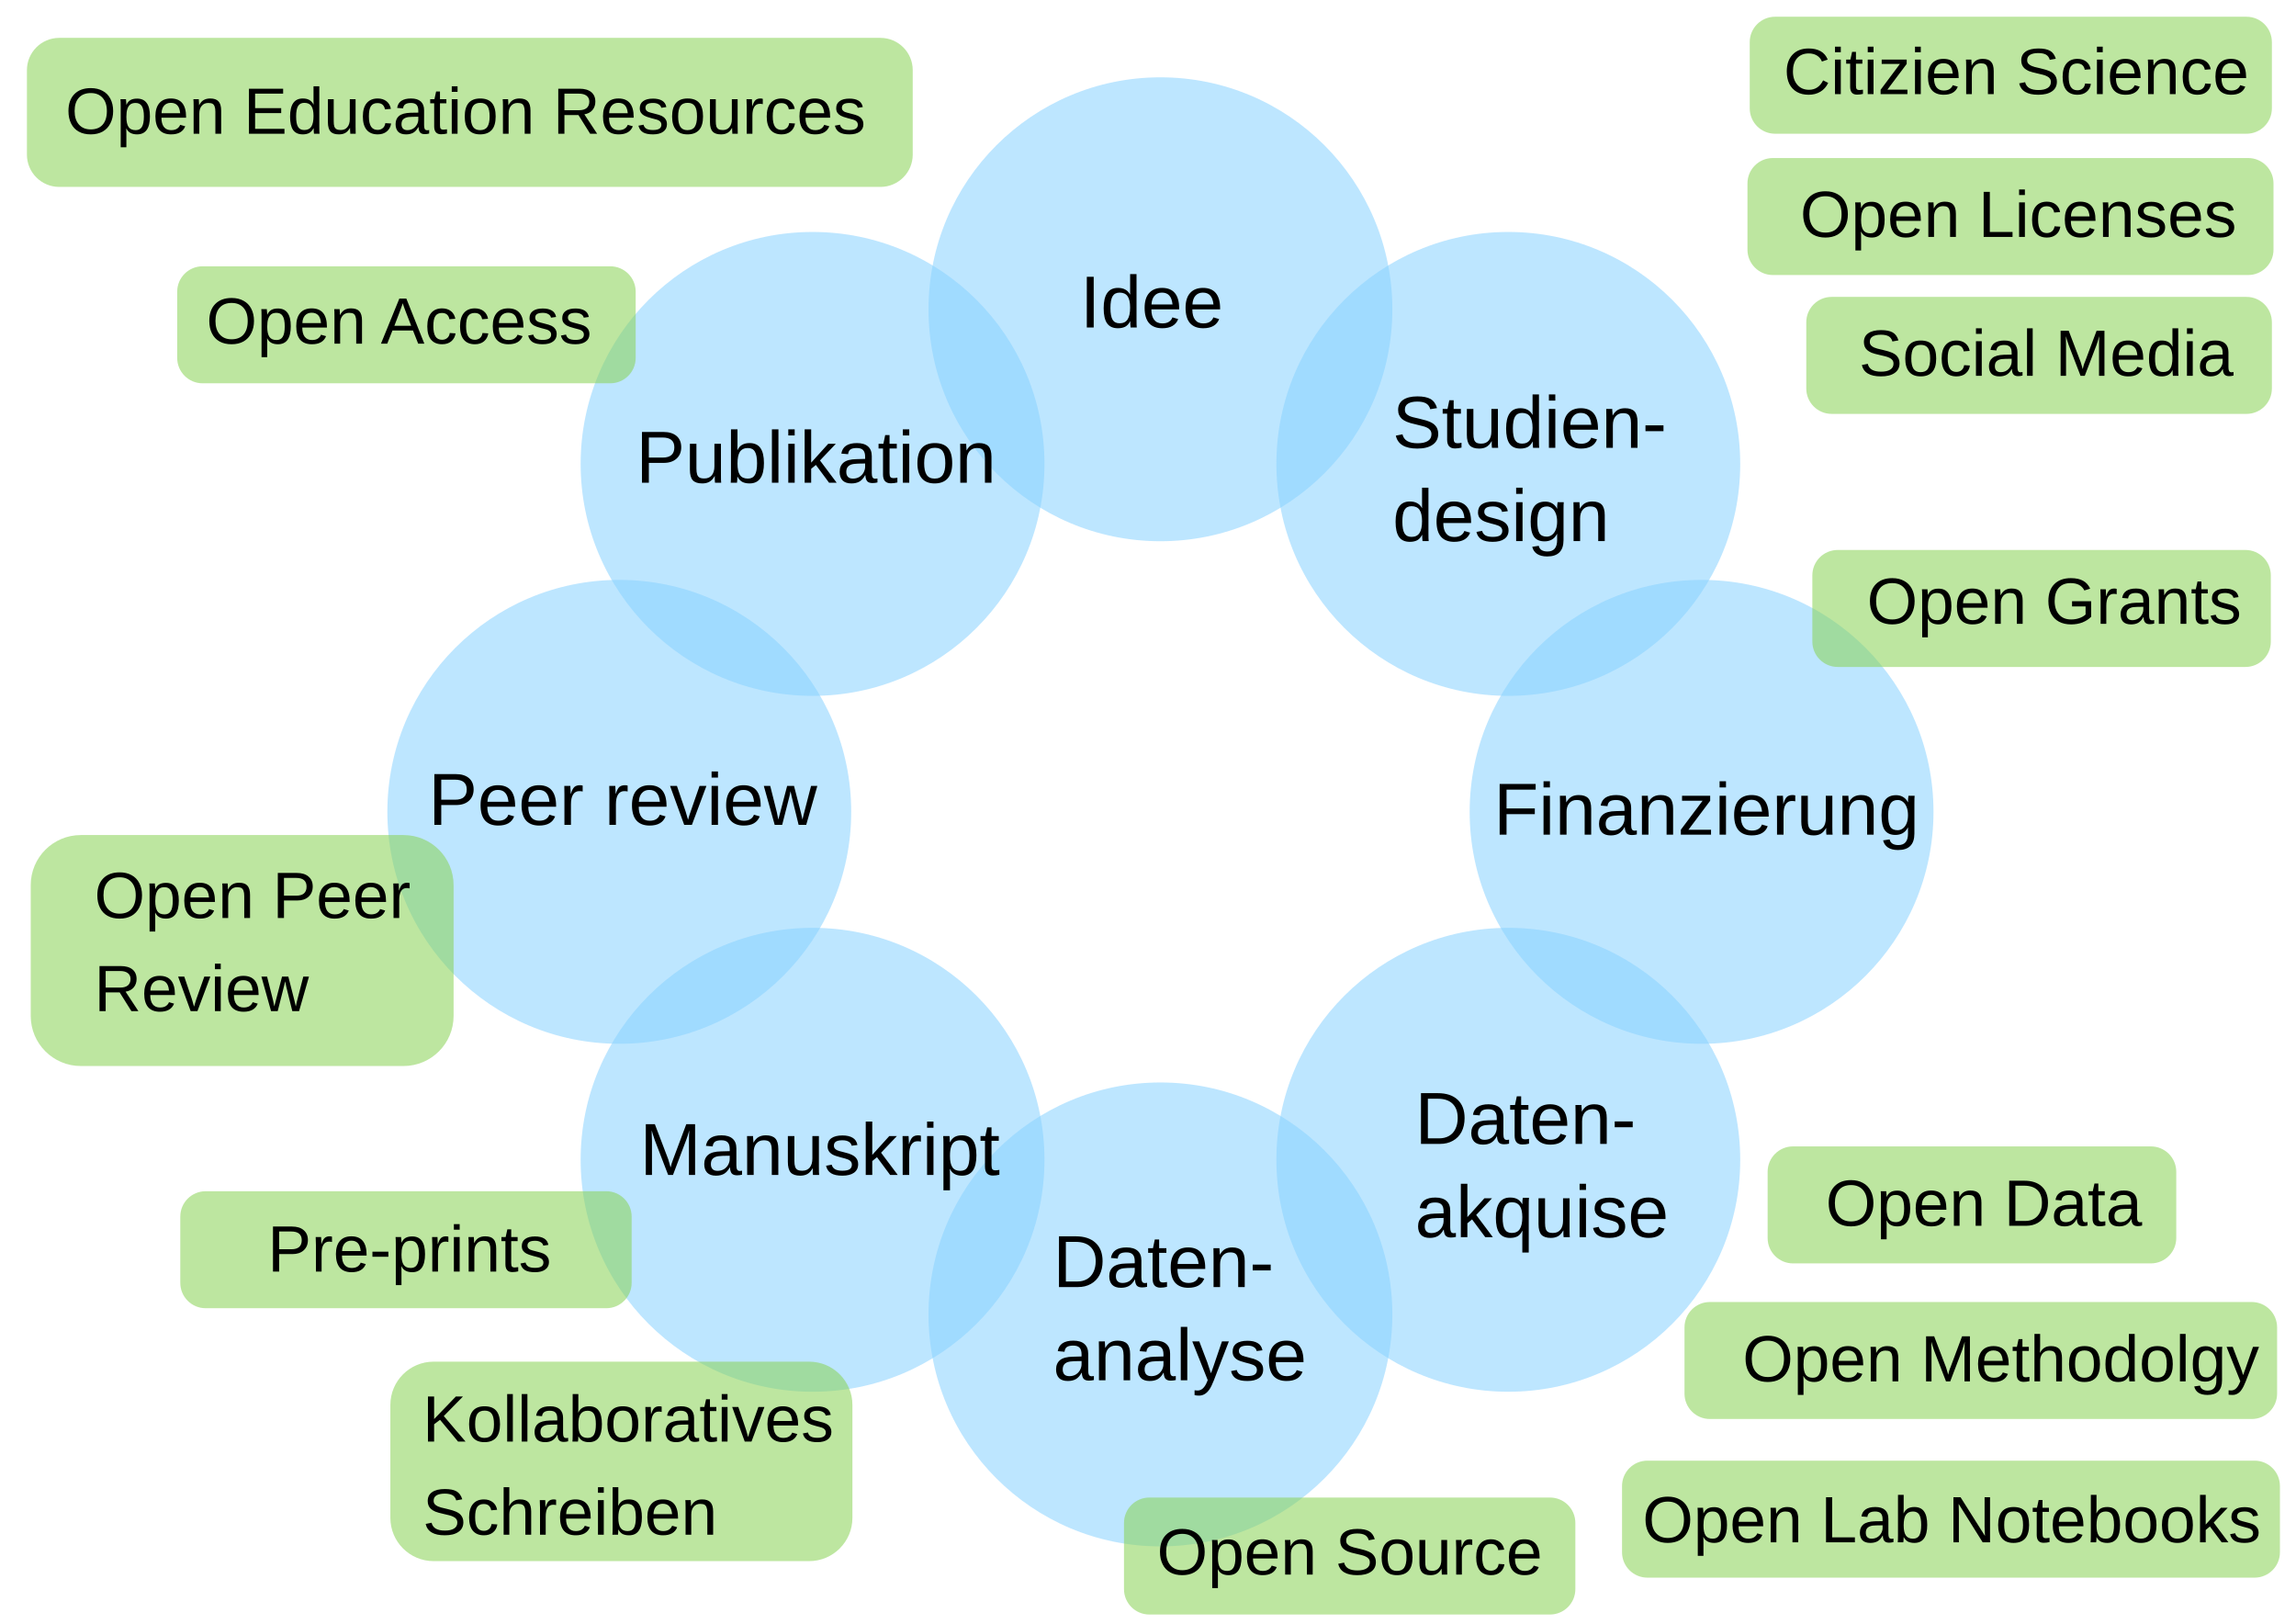
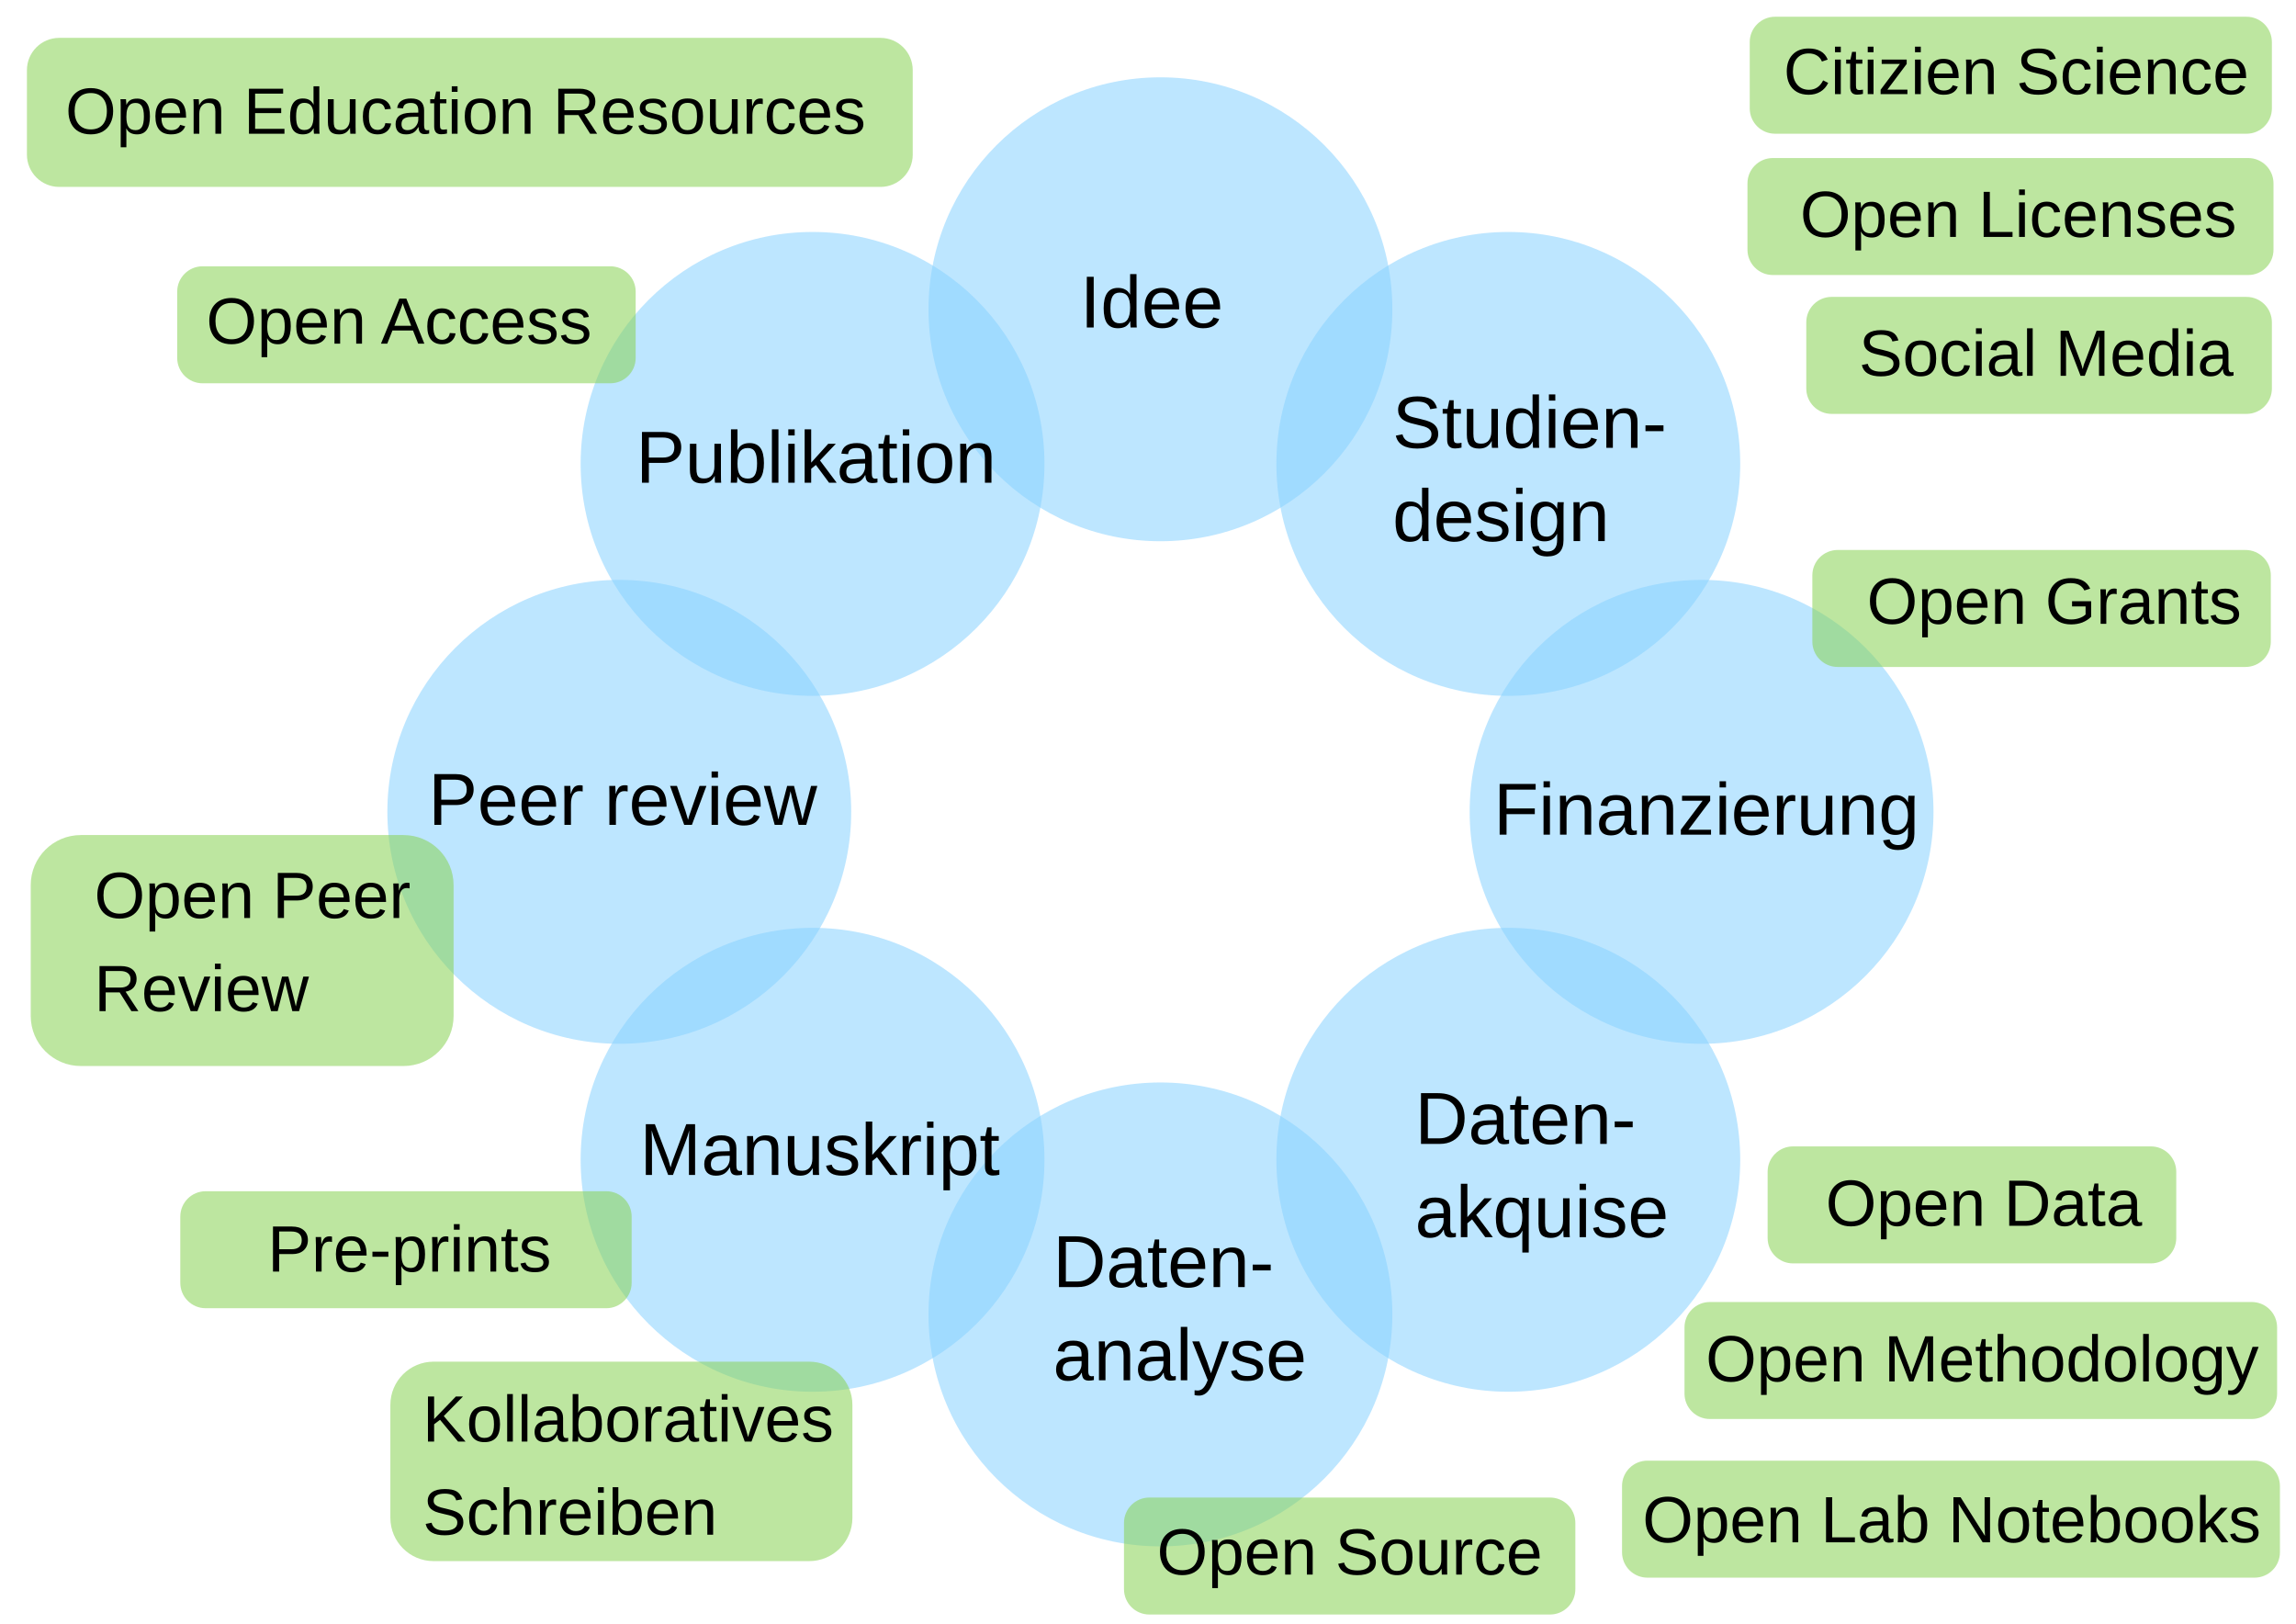
<svg xmlns="http://www.w3.org/2000/svg" width="297mm" height="210mm" viewBox="0 0 297 210" version="1.1" id="svg8">
  <defs id="defs2" />
  <g id="layer1" transform="translate(0,-87)">
    <rect style="opacity:0.557;fill:#89d255;fill-opacity:1;fill-rule:evenodd;stroke:none;stroke-width:0.348;stroke-linecap:round;stroke-miterlimit:4;stroke-dasharray:none;stroke-dashoffset:0;stroke-opacity:0.914" id="rect1240-43-0-7" width="52.858" height="15.131" x="228.653" y="235.269" ry="3.281" />
    <text xml:space="preserve" style="font-style:normal;font-variant:normal;font-weight:normal;font-stretch:normal;font-size:9.525px;line-height:125%;font-family:Arial;-inkscape-font-specification:Sans;text-align:start;letter-spacing:0px;word-spacing:0px;text-anchor:start;fill:#000000;fill-opacity:1;stroke:none;stroke-width:0.265px;stroke-linecap:butt;stroke-linejoin:miter;stroke-opacity:1" x="236.147" y="245.538" id="text1244-3-0-8">
      <tspan id="tspan1242-6-6-68" x="236.147" y="245.538" style="font-size:8.467px;stroke-width:0.265px">Open Data</tspan>
    </text>
    <flowRoot xml:space="preserve" id="flowRoot1088" style="font-style:normal;font-variant:normal;font-weight:normal;font-stretch:normal;font-size:36px;line-height:125%;font-family:Arial;-inkscape-font-specification:Sans;text-align:start;letter-spacing:0px;word-spacing:0px;text-anchor:start;fill:#000000;fill-opacity:1;stroke:none;stroke-width:1px;stroke-linecap:butt;stroke-linejoin:miter;stroke-opacity:1" transform="scale(0.2645833)">
      <flowRegion id="flowRegion1090">
        <rect id="rect1092" width="381.429" height="192.857" x="-250" y="88.234" />
      </flowRegion>
      <flowPara id="flowPara1094" />
    </flowRoot>
    <circle style="opacity:0.557;fill:#89d2ff;fill-opacity:1;fill-rule:evenodd;stroke:none;stroke-width:0.542;stroke-linecap:round;stroke-miterlimit:4;stroke-dasharray:none;stroke-dashoffset:0;stroke-opacity:0.914" id="path1155" cx="150.108" cy="127" r="30" />
    <text xml:space="preserve" style="font-style:normal;font-variant:normal;font-weight:normal;font-stretch:normal;font-size:9.525px;line-height:125%;font-family:Arial;-inkscape-font-specification:Sans;text-align:start;letter-spacing:0px;word-spacing:0px;text-anchor:start;fill:#000000;fill-opacity:1;stroke:none;stroke-width:0.265px;stroke-linecap:butt;stroke-linejoin:miter;stroke-opacity:1" x="139.711" y="129.357" id="text819">
      <tspan id="tspan817" x="139.711" y="129.357" style="stroke-width:0.265px">Idee</tspan>
    </text>
    <circle style="opacity:0.557;fill:#89d2ff;fill-opacity:1;fill-rule:evenodd;stroke:none;stroke-width:0.542;stroke-linecap:round;stroke-miterlimit:4;stroke-dasharray:none;stroke-dashoffset:0;stroke-opacity:0.914" id="path1155-9" cx="195.108" cy="147" r="30" />
    <text xml:space="preserve" style="font-style:normal;font-variant:normal;font-weight:normal;font-stretch:normal;font-size:9.525px;line-height:125%;font-family:Arial;-inkscape-font-specification:Sans;text-align:start;letter-spacing:0px;word-spacing:0px;text-anchor:start;fill:#000000;fill-opacity:1;stroke:none;stroke-width:0.265px;stroke-linecap:butt;stroke-linejoin:miter;stroke-opacity:1" x="180.12" y="144.925" id="text819-6-7">
      <tspan x="180.12" y="144.925" style="stroke-width:0.265px" id="tspan1503">Studien-</tspan>
      <tspan x="180.12" y="156.983" style="stroke-width:0.265px" id="tspan1513">design</tspan>
    </text>
    <circle style="opacity:0.557;fill:#89d2ff;fill-opacity:1;fill-rule:evenodd;stroke:none;stroke-width:0.542;stroke-linecap:round;stroke-miterlimit:4;stroke-dasharray:none;stroke-dashoffset:0;stroke-opacity:0.914" id="path1155-9-2" cx="220.108" cy="192" r="30" />
    <circle style="opacity:0.557;fill:#89d2ff;fill-opacity:1;fill-rule:evenodd;stroke:none;stroke-width:0.542;stroke-linecap:round;stroke-miterlimit:4;stroke-dasharray:none;stroke-dashoffset:0;stroke-opacity:0.914" id="path1155-9-28" cx="195.108" cy="237" r="30" />
    <circle style="opacity:0.557;fill:#89d2ff;fill-opacity:1;fill-rule:evenodd;stroke:none;stroke-width:0.542;stroke-linecap:round;stroke-miterlimit:4;stroke-dasharray:none;stroke-dashoffset:0;stroke-opacity:0.914" id="path1155-9-9" cx="150.108" cy="257" r="30" />
    <circle style="opacity:0.557;fill:#89d2ff;fill-opacity:1;fill-rule:evenodd;stroke:none;stroke-width:0.542;stroke-linecap:round;stroke-miterlimit:4;stroke-dasharray:none;stroke-dashoffset:0;stroke-opacity:0.914" id="path1155-9-7" cx="105.108" cy="237" r="30" />
    <circle style="opacity:0.557;fill:#89d2ff;fill-opacity:1;fill-rule:evenodd;stroke:none;stroke-width:0.542;stroke-linecap:round;stroke-miterlimit:4;stroke-dasharray:none;stroke-dashoffset:0;stroke-opacity:0.914" id="path1155-9-3" cx="80.108" cy="192" r="30" />
    <circle style="opacity:0.557;fill:#89d2ff;fill-opacity:1;fill-rule:evenodd;stroke:none;stroke-width:0.542;stroke-linecap:round;stroke-miterlimit:4;stroke-dasharray:none;stroke-dashoffset:0;stroke-opacity:0.914" id="path1155-9-6" cx="105.108" cy="147" r="30" />
    <text xml:space="preserve" style="font-style:normal;font-variant:normal;font-weight:normal;font-stretch:normal;font-size:9.525px;line-height:125%;font-family:Arial;-inkscape-font-specification:Sans;text-align:start;letter-spacing:0px;word-spacing:0px;text-anchor:start;fill:#000000;fill-opacity:1;stroke:none;stroke-width:0.265px;stroke-linecap:butt;stroke-linejoin:miter;stroke-opacity:1" x="193.206" y="194.95" id="text819-6">
      <tspan id="tspan817-2" x="193.206" y="194.95" style="stroke-width:0.265px">Finanzierung</tspan>
    </text>
    <text xml:space="preserve" style="font-style:normal;font-variant:normal;font-weight:normal;font-stretch:normal;font-size:9.525px;line-height:125%;font-family:Arial;-inkscape-font-specification:Sans;text-align:start;letter-spacing:0px;word-spacing:0px;text-anchor:start;fill:#000000;fill-opacity:1;stroke:none;stroke-width:0.265px;stroke-linecap:butt;stroke-linejoin:miter;stroke-opacity:1" x="183.032" y="234.947" id="text819-6-7-3">
      <tspan id="tspan817-2-0-6" x="183.032" y="234.947" style="stroke-width:0.265px">Daten-</tspan>
      <tspan x="183.032" y="247.006" style="stroke-width:0.265px" id="tspan1501">akquise</tspan>
    </text>
    <text xml:space="preserve" style="font-style:normal;font-variant:normal;font-weight:normal;font-stretch:normal;font-size:9.525px;line-height:125%;font-family:Arial;-inkscape-font-specification:Sans;text-align:start;letter-spacing:0px;word-spacing:0px;text-anchor:start;fill:#000000;fill-opacity:1;stroke:none;stroke-width:0.265px;stroke-linecap:butt;stroke-linejoin:miter;stroke-opacity:1" x="136.205" y="253.46" id="text819-6-7-3-6">
      <tspan id="tspan817-2-0-6-1" x="136.205" y="253.46" style="stroke-width:0.265px">Daten-</tspan>
      <tspan x="136.205" y="265.518" style="stroke-width:0.265px" id="tspan1515">analyse</tspan>
    </text>
    <text xml:space="preserve" style="font-style:normal;font-variant:normal;font-weight:normal;font-stretch:normal;font-size:9.525px;line-height:125%;font-family:Arial;-inkscape-font-specification:Sans;text-align:start;letter-spacing:0px;word-spacing:0px;text-anchor:start;fill:#000000;fill-opacity:1;stroke:none;stroke-width:0.265px;stroke-linecap:butt;stroke-linejoin:miter;stroke-opacity:1" x="82.757" y="238.958" id="text819-6-7-3-6-7">
      <tspan id="tspan817-2-0-6-1-9" x="82.757" y="238.958" style="stroke-width:0.265px">Manuskript</tspan>
    </text>
    <text xml:space="preserve" style="font-style:normal;font-variant:normal;font-weight:normal;font-stretch:normal;font-size:9.525px;line-height:125%;font-family:Arial;-inkscape-font-specification:Sans;text-align:start;letter-spacing:0px;word-spacing:0px;text-anchor:start;fill:#000000;fill-opacity:1;stroke:none;stroke-width:0.265px;stroke-linecap:butt;stroke-linejoin:miter;stroke-opacity:1" x="55.408" y="193.681" id="text819-6-7-3-6-7-0">
      <tspan id="tspan817-2-0-6-1-9-2" x="55.408" y="193.681" style="stroke-width:0.265px">Peer review</tspan>
    </text>
    <text xml:space="preserve" style="font-style:normal;font-variant:normal;font-weight:normal;font-stretch:normal;font-size:9.525px;line-height:125%;font-family:Arial;-inkscape-font-specification:Sans;text-align:start;letter-spacing:0px;word-spacing:0px;text-anchor:start;fill:#000000;fill-opacity:1;stroke:none;stroke-width:0.265px;stroke-linecap:butt;stroke-linejoin:miter;stroke-opacity:1" x="82.26" y="149.43" id="text819-6-7-3-6-7-0-7">
      <tspan id="tspan817-2-0-6-1-9-2-5" x="82.26" y="149.43" style="stroke-width:0.265px">Publikation</tspan>
    </text>
    <rect style="opacity:0.557;fill:#89d255;fill-opacity:1;fill-rule:evenodd;stroke:none;stroke-width:0.369;stroke-linecap:round;stroke-miterlimit:4;stroke-dasharray:none;stroke-dashoffset:0;stroke-opacity:0.914" id="rect1240" width="59.307" height="15.131" x="22.922" y="121.442" ry="3.281" />
    <text xml:space="preserve" style="font-style:normal;font-variant:normal;font-weight:normal;font-stretch:normal;font-size:9.525px;line-height:125%;font-family:Arial;-inkscape-font-specification:Sans;text-align:start;letter-spacing:0px;word-spacing:0px;text-anchor:start;fill:#000000;fill-opacity:1;stroke:none;stroke-width:0.265px;stroke-linecap:butt;stroke-linejoin:miter;stroke-opacity:1" x="26.669" y="131.446" id="text1244">
      <tspan id="tspan1242" x="26.669" y="131.446" style="font-size:8.467px;stroke-width:0.265px">Open Access</tspan>
    </text>
    <rect style="opacity:0.557;fill:#89d255;fill-opacity:1;fill-rule:evenodd;stroke:none;stroke-width:0.483;stroke-linecap:round;stroke-miterlimit:4;stroke-dasharray:none;stroke-dashoffset:0;stroke-opacity:0.914" id="rect1240-9-8" width="59.768" height="25.797" x="50.496" y="263.109" ry="5.594" />
    <rect style="opacity:0.557;fill:#89d255;fill-opacity:1;fill-rule:evenodd;stroke:none;stroke-width:0.578;stroke-linecap:round;stroke-miterlimit:4;stroke-dasharray:none;stroke-dashoffset:0;stroke-opacity:0.914" id="rect1240-9-0-1-4-5-3" width="114.585" height="19.277" x="3.482" y="91.898" ry="4.18" />
    <text xml:space="preserve" style="font-style:normal;font-variant:normal;font-weight:normal;font-stretch:normal;font-size:7.056px;line-height:125%;font-family:Arial;-inkscape-font-specification:Sans;text-align:start;letter-spacing:0px;word-spacing:0px;text-anchor:start;fill:#000000;fill-opacity:1;stroke:none;stroke-width:0.265px;stroke-linecap:butt;stroke-linejoin:miter;stroke-opacity:1" x="8.451" y="104.303" id="text1244-3-0-7-6-7">
      <tspan id="tspan1242-6-6-6-9-4" x="8.451" y="104.303" style="font-size:8.467px;stroke-width:0.265px">Open Education Resources</tspan>
    </text>
    <text xml:space="preserve" style="font-style:normal;font-variant:normal;font-weight:normal;font-stretch:normal;font-size:9.525px;line-height:125%;font-family:Arial;-inkscape-font-specification:Sans;text-align:start;letter-spacing:0px;word-spacing:0px;text-anchor:start;fill:#000000;fill-opacity:1;stroke:none;stroke-width:0.265px;stroke-linecap:butt;stroke-linejoin:miter;stroke-opacity:1" x="189.9" y="161.822" id="text1511" />
    <flowRoot xml:space="preserve" id="flowRoot1517" style="font-style:normal;font-variant:normal;font-weight:normal;font-stretch:normal;font-size:36px;line-height:125%;font-family:Arial;-inkscape-font-specification:Sans;text-align:start;letter-spacing:0px;word-spacing:0px;text-anchor:start;fill:#000000;fill-opacity:1;stroke:none;stroke-width:1px;stroke-linecap:butt;stroke-linejoin:miter;stroke-opacity:1">
      <flowRegion id="flowRegion1519">
        <rect id="rect1521" width="189.774" height="45.267" x="-351.69" y="788.478" />
      </flowRegion>
      <flowPara id="flowPara1523" />
    </flowRoot>
    <flowRoot xml:space="preserve" id="flowRoot1525" style="font-style:normal;font-variant:normal;font-weight:normal;font-stretch:normal;font-size:36px;line-height:125%;font-family:Arial;-inkscape-font-specification:Sans;text-align:start;letter-spacing:0px;word-spacing:0px;text-anchor:start;fill:#000000;fill-opacity:1;stroke:none;stroke-width:1px;stroke-linecap:butt;stroke-linejoin:miter;stroke-opacity:1">
      <flowRegion id="flowRegion1527">
        <rect id="rect1529" width="182.809" height="43.526" x="-342.985" y="802.406" />
      </flowRegion>
      <flowPara id="flowPara1531" />
    </flowRoot>
    <rect style="opacity:0.557;fill:#89d255;fill-opacity:1;fill-rule:evenodd;stroke:none;stroke-width:0.498;stroke-linecap:round;stroke-miterlimit:4;stroke-dasharray:none;stroke-dashoffset:0;stroke-opacity:0.914" id="rect1240-4" width="54.701" height="29.872" x="3.974" y="195.001" ry="6.478" />
    <text xml:space="preserve" style="font-style:normal;font-variant:normal;font-weight:normal;font-stretch:normal;font-size:9.525px;line-height:125%;font-family:Arial;-inkscape-font-specification:Sans;text-align:start;letter-spacing:0px;word-spacing:0px;text-anchor:start;fill:#000000;fill-opacity:1;stroke:none;stroke-width:0.265px;stroke-linecap:butt;stroke-linejoin:miter;stroke-opacity:1" x="12.185" y="205.731" id="text1244-4-1-7">
      <tspan id="tspan1242-7-55-4" x="12.185" y="205.731" style="font-size:8.467px;stroke-width:0.265px">Open Peer</tspan>
      <tspan x="12.185" y="217.776" style="font-size:8.467px;stroke-width:0.265px" id="tspan1577">Review</tspan>
    </text>
    <rect style="opacity:0.557;fill:#89d255;fill-opacity:1;fill-rule:evenodd;stroke:none;stroke-width:0.366;stroke-linecap:round;stroke-miterlimit:4;stroke-dasharray:none;stroke-dashoffset:0;stroke-opacity:0.914" id="rect1240-43" width="58.386" height="15.131" x="23.321" y="241.066" ry="3.281" />
    <text xml:space="preserve" style="font-style:normal;font-variant:normal;font-weight:normal;font-stretch:normal;font-size:9.525px;line-height:125%;font-family:Arial;-inkscape-font-specification:Sans;text-align:start;letter-spacing:0px;word-spacing:0px;text-anchor:start;fill:#000000;fill-opacity:1;stroke:none;stroke-width:0.265px;stroke-linecap:butt;stroke-linejoin:miter;stroke-opacity:1" x="34.625" y="251.461" id="text1244-4">
      <tspan id="tspan1242-7" x="34.625" y="251.461" style="font-size:8.467px;stroke-width:0.265px">Pre-prints</tspan>
    </text>
    <rect style="opacity:0.557;fill:#89d255;fill-opacity:1;fill-rule:evenodd;stroke:none;stroke-width:0.366;stroke-linecap:round;stroke-miterlimit:4;stroke-dasharray:none;stroke-dashoffset:0;stroke-opacity:0.914" id="rect1240-43-0" width="58.386" height="15.131" x="145.394" y="280.682" ry="3.281" />
    <text xml:space="preserve" style="font-style:normal;font-variant:normal;font-weight:normal;font-stretch:normal;font-size:9.525px;line-height:125%;font-family:Arial;-inkscape-font-specification:Sans;text-align:start;letter-spacing:0px;word-spacing:0px;text-anchor:start;fill:#000000;fill-opacity:1;stroke:none;stroke-width:0.265px;stroke-linecap:butt;stroke-linejoin:miter;stroke-opacity:1" x="149.645" y="290.645" id="text1244-3">
      <tspan id="tspan1242-6" x="149.645" y="290.645" style="font-size:8.467px;stroke-width:0.265px">Open Source</tspan>
    </text>
    <rect style="opacity:0.557;fill:#89d255;fill-opacity:1;fill-rule:evenodd;stroke:none;stroke-width:0.442;stroke-linecap:round;stroke-miterlimit:4;stroke-dasharray:none;stroke-dashoffset:0;stroke-opacity:0.914" id="rect1240-43-0-7-8" width="85.104" height="15.131" x="209.818" y="275.912" ry="3.281" />
    <text xml:space="preserve" style="font-style:normal;font-variant:normal;font-weight:normal;font-stretch:normal;font-size:9.525px;line-height:125%;font-family:Arial;-inkscape-font-specification:Sans;text-align:start;letter-spacing:0px;word-spacing:0px;text-anchor:start;fill:#000000;fill-opacity:1;stroke:none;stroke-width:0.265px;stroke-linecap:butt;stroke-linejoin:miter;stroke-opacity:1" x="212.455" y="286.473" id="text1244-3-2">
      <tspan id="tspan1242-6-0" x="212.455" y="286.473" style="font-size:8.467px;stroke-width:0.265px">Open Lab Notebooks</tspan>
    </text>
    <rect style="opacity:0.557;fill:#89d255;fill-opacity:1;fill-rule:evenodd;stroke:none;stroke-width:0.393;stroke-linecap:round;stroke-miterlimit:4;stroke-dasharray:none;stroke-dashoffset:0;stroke-opacity:0.914" id="rect1240-431" width="67.543" height="15.131" x="226.337" y="89.165" ry="3.281" />
    <text xml:space="preserve" style="font-style:normal;font-variant:normal;font-weight:normal;font-stretch:normal;font-size:9.525px;line-height:125%;font-family:Arial;-inkscape-font-specification:Sans;text-align:start;letter-spacing:0px;word-spacing:0px;text-anchor:start;fill:#000000;fill-opacity:1;stroke:none;stroke-width:0.265px;stroke-linecap:butt;stroke-linejoin:miter;stroke-opacity:1" x="230.69" y="99.176" id="text1244-3-0-7-6">
      <tspan id="tspan1242-6-6-6-9" x="230.69" y="99.176" style="font-size:8.467px;stroke-width:0.265px">Citizien Science</tspan>
    </text>
    <rect style="opacity:0.557;fill:#89d255;fill-opacity:1;fill-rule:evenodd;stroke:none;stroke-width:0.369;stroke-linecap:round;stroke-miterlimit:4;stroke-dasharray:none;stroke-dashoffset:0;stroke-opacity:0.914" id="rect1240-431-4" width="59.307" height="15.131" x="234.436" y="158.13" ry="3.281" />
    <text xml:space="preserve" style="font-style:normal;font-variant:normal;font-weight:normal;font-stretch:normal;font-size:9.525px;line-height:125%;font-family:Arial;-inkscape-font-specification:Sans;text-align:start;letter-spacing:0px;word-spacing:0px;text-anchor:start;fill:#000000;fill-opacity:1;stroke:none;stroke-width:0.265px;stroke-linecap:butt;stroke-linejoin:miter;stroke-opacity:1" x="241.479" y="167.682" id="text1244-3-0-7">
      <tspan id="tspan1242-6-6-6" x="241.479" y="167.682" style="font-size:8.467px;stroke-width:0.265px">Open Grants</tspan>
    </text>
    <rect style="opacity:0.557;fill:#89d255;fill-opacity:1;fill-rule:evenodd;stroke:none;stroke-width:0.372;stroke-linecap:round;stroke-miterlimit:4;stroke-dasharray:none;stroke-dashoffset:0;stroke-opacity:0.914" id="rect1240-431-9" width="60.228" height="15.131" x="233.652" y="125.399" ry="3.281" />
    <text xml:space="preserve" style="font-style:normal;font-variant:normal;font-weight:normal;font-stretch:normal;font-size:9.525px;line-height:125%;font-family:Arial;-inkscape-font-specification:Sans;text-align:start;letter-spacing:0px;word-spacing:0px;text-anchor:start;fill:#000000;fill-opacity:1;stroke:none;stroke-width:0.265px;stroke-linecap:butt;stroke-linejoin:miter;stroke-opacity:1" x="240.451" y="135.604" id="text1244-3-0-7-6-2">
      <tspan id="tspan1242-6-6-6-9-5" x="240.451" y="135.604" style="font-size:8.467px;stroke-width:0.265px">Social Media</tspan>
    </text>
    <text xml:space="preserve" style="font-style:normal;font-variant:normal;font-weight:normal;font-stretch:normal;font-size:9.525px;line-height:125%;font-family:Arial;-inkscape-font-specification:Sans;text-align:start;letter-spacing:0px;word-spacing:0px;text-anchor:start;fill:#000000;fill-opacity:1;stroke:none;stroke-width:0.265px;stroke-linecap:butt;stroke-linejoin:miter;stroke-opacity:1" x="54.67" y="273.442" id="text1244-4-2">
      <tspan id="tspan1242-7-0" x="54.67" y="273.442" style="font-size:8.467px;stroke-width:0.265px">Kollaboratives</tspan>
      <tspan x="54.67" y="285.488" style="font-size:8.467px;stroke-width:0.265px" id="tspan2412">Schreiben</tspan>
    </text>
    <rect style="opacity:0.557;fill:#89d255;fill-opacity:1;fill-rule:evenodd;stroke:none;stroke-width:0.395;stroke-linecap:round;stroke-miterlimit:4;stroke-dasharray:none;stroke-dashoffset:0;stroke-opacity:0.914" id="rect1240-431-9-3" width="68.046" height="15.131" x="226.044" y="107.439" ry="3.281" />
    <text xml:space="preserve" style="font-style:normal;font-variant:normal;font-weight:normal;font-stretch:normal;font-size:9.525px;line-height:125%;font-family:Arial;-inkscape-font-specification:Sans;text-align:start;letter-spacing:0px;word-spacing:0px;text-anchor:start;fill:#000000;fill-opacity:1;stroke:none;stroke-width:0.265px;stroke-linecap:butt;stroke-linejoin:miter;stroke-opacity:1" x="232.843" y="117.645" id="text1244-3-0-7-6-2-6">
      <tspan id="tspan1242-6-6-6-9-5-7" x="232.843" y="117.645" style="font-size:8.467px;stroke-width:0.265px">Open Licenses</tspan>
    </text>
    <rect style="opacity:0.557;fill:#89d255;fill-opacity:1;fill-rule:evenodd;stroke:none;stroke-width:0.419;stroke-linecap:round;stroke-miterlimit:4;stroke-dasharray:none;stroke-dashoffset:0;stroke-opacity:0.914" id="rect1240-43-0-7-3" width="76.657" height="15.131" x="217.899" y="255.394" ry="3.281" />
-     <text xml:space="preserve" style="font-style:normal;font-variant:normal;font-weight:normal;font-stretch:normal;font-size:9.525px;line-height:125%;font-family:Arial;-inkscape-font-specification:Sans;text-align:start;letter-spacing:0px;word-spacing:0px;text-anchor:start;fill:#000000;fill-opacity:1;stroke:none;stroke-width:0.265px;stroke-linecap:butt;stroke-linejoin:miter;stroke-opacity:1" x="225.393" y="265.663" id="text1244-3-0-8-6">
-       <tspan id="tspan1242-6-6-68-7" x="225.393" y="265.663" style="font-size:8.467px;stroke-width:0.265px">Open Methodolgy</tspan>
+     <text xml:space="preserve" style="font-style:normal;font-variant:normal;font-weight:normal;font-stretch:normal;font-size:9.525px;line-height:125%;font-family:Arial;-inkscape-font-specification:Sans;text-align:start;letter-spacing:0px;word-spacing:0px;text-anchor:start;fill:#000000;fill-opacity:1;stroke:none;stroke-width:0.265px;stroke-linecap:butt;stroke-linejoin:miter;stroke-opacity:1" x="220.631" y="265.663" id="text1244-3-0-8-6">
+       <tspan id="tspan1242-6-6-68-7" x="220.631" y="265.663" style="font-size:8.467px;stroke-width:0.265px">Open Methodology</tspan>
    </text>
  </g>
</svg>
